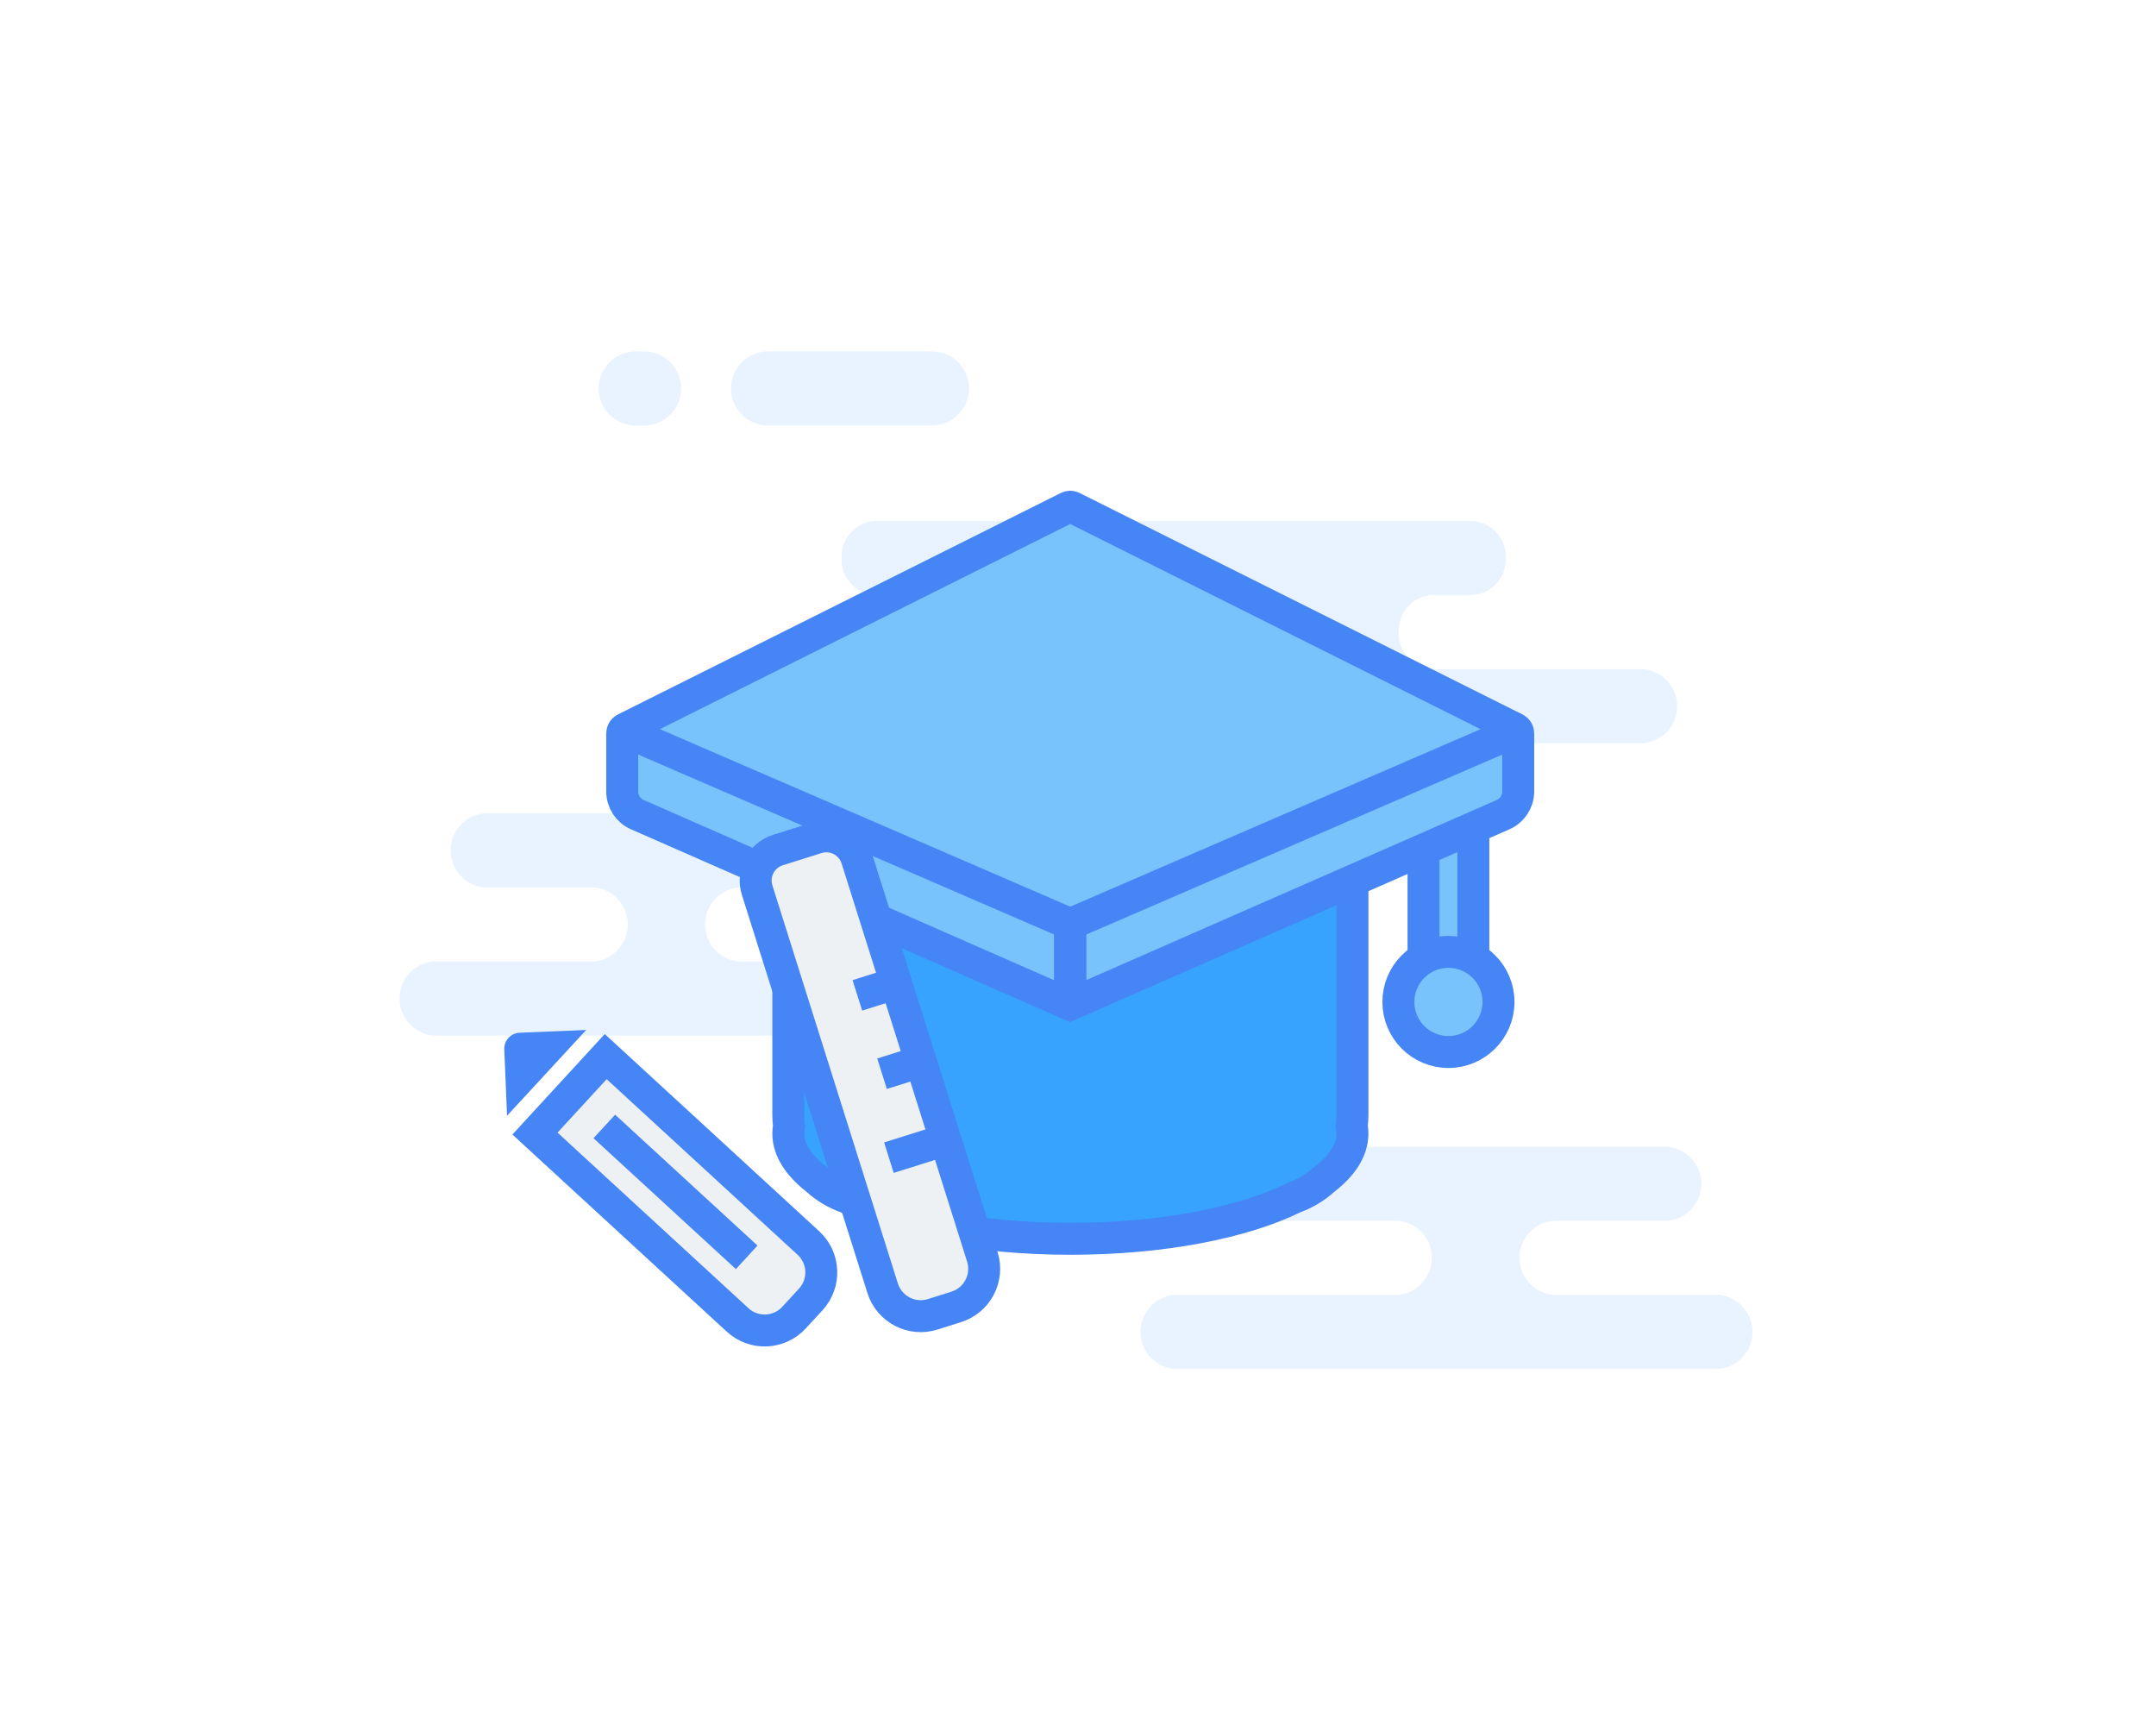
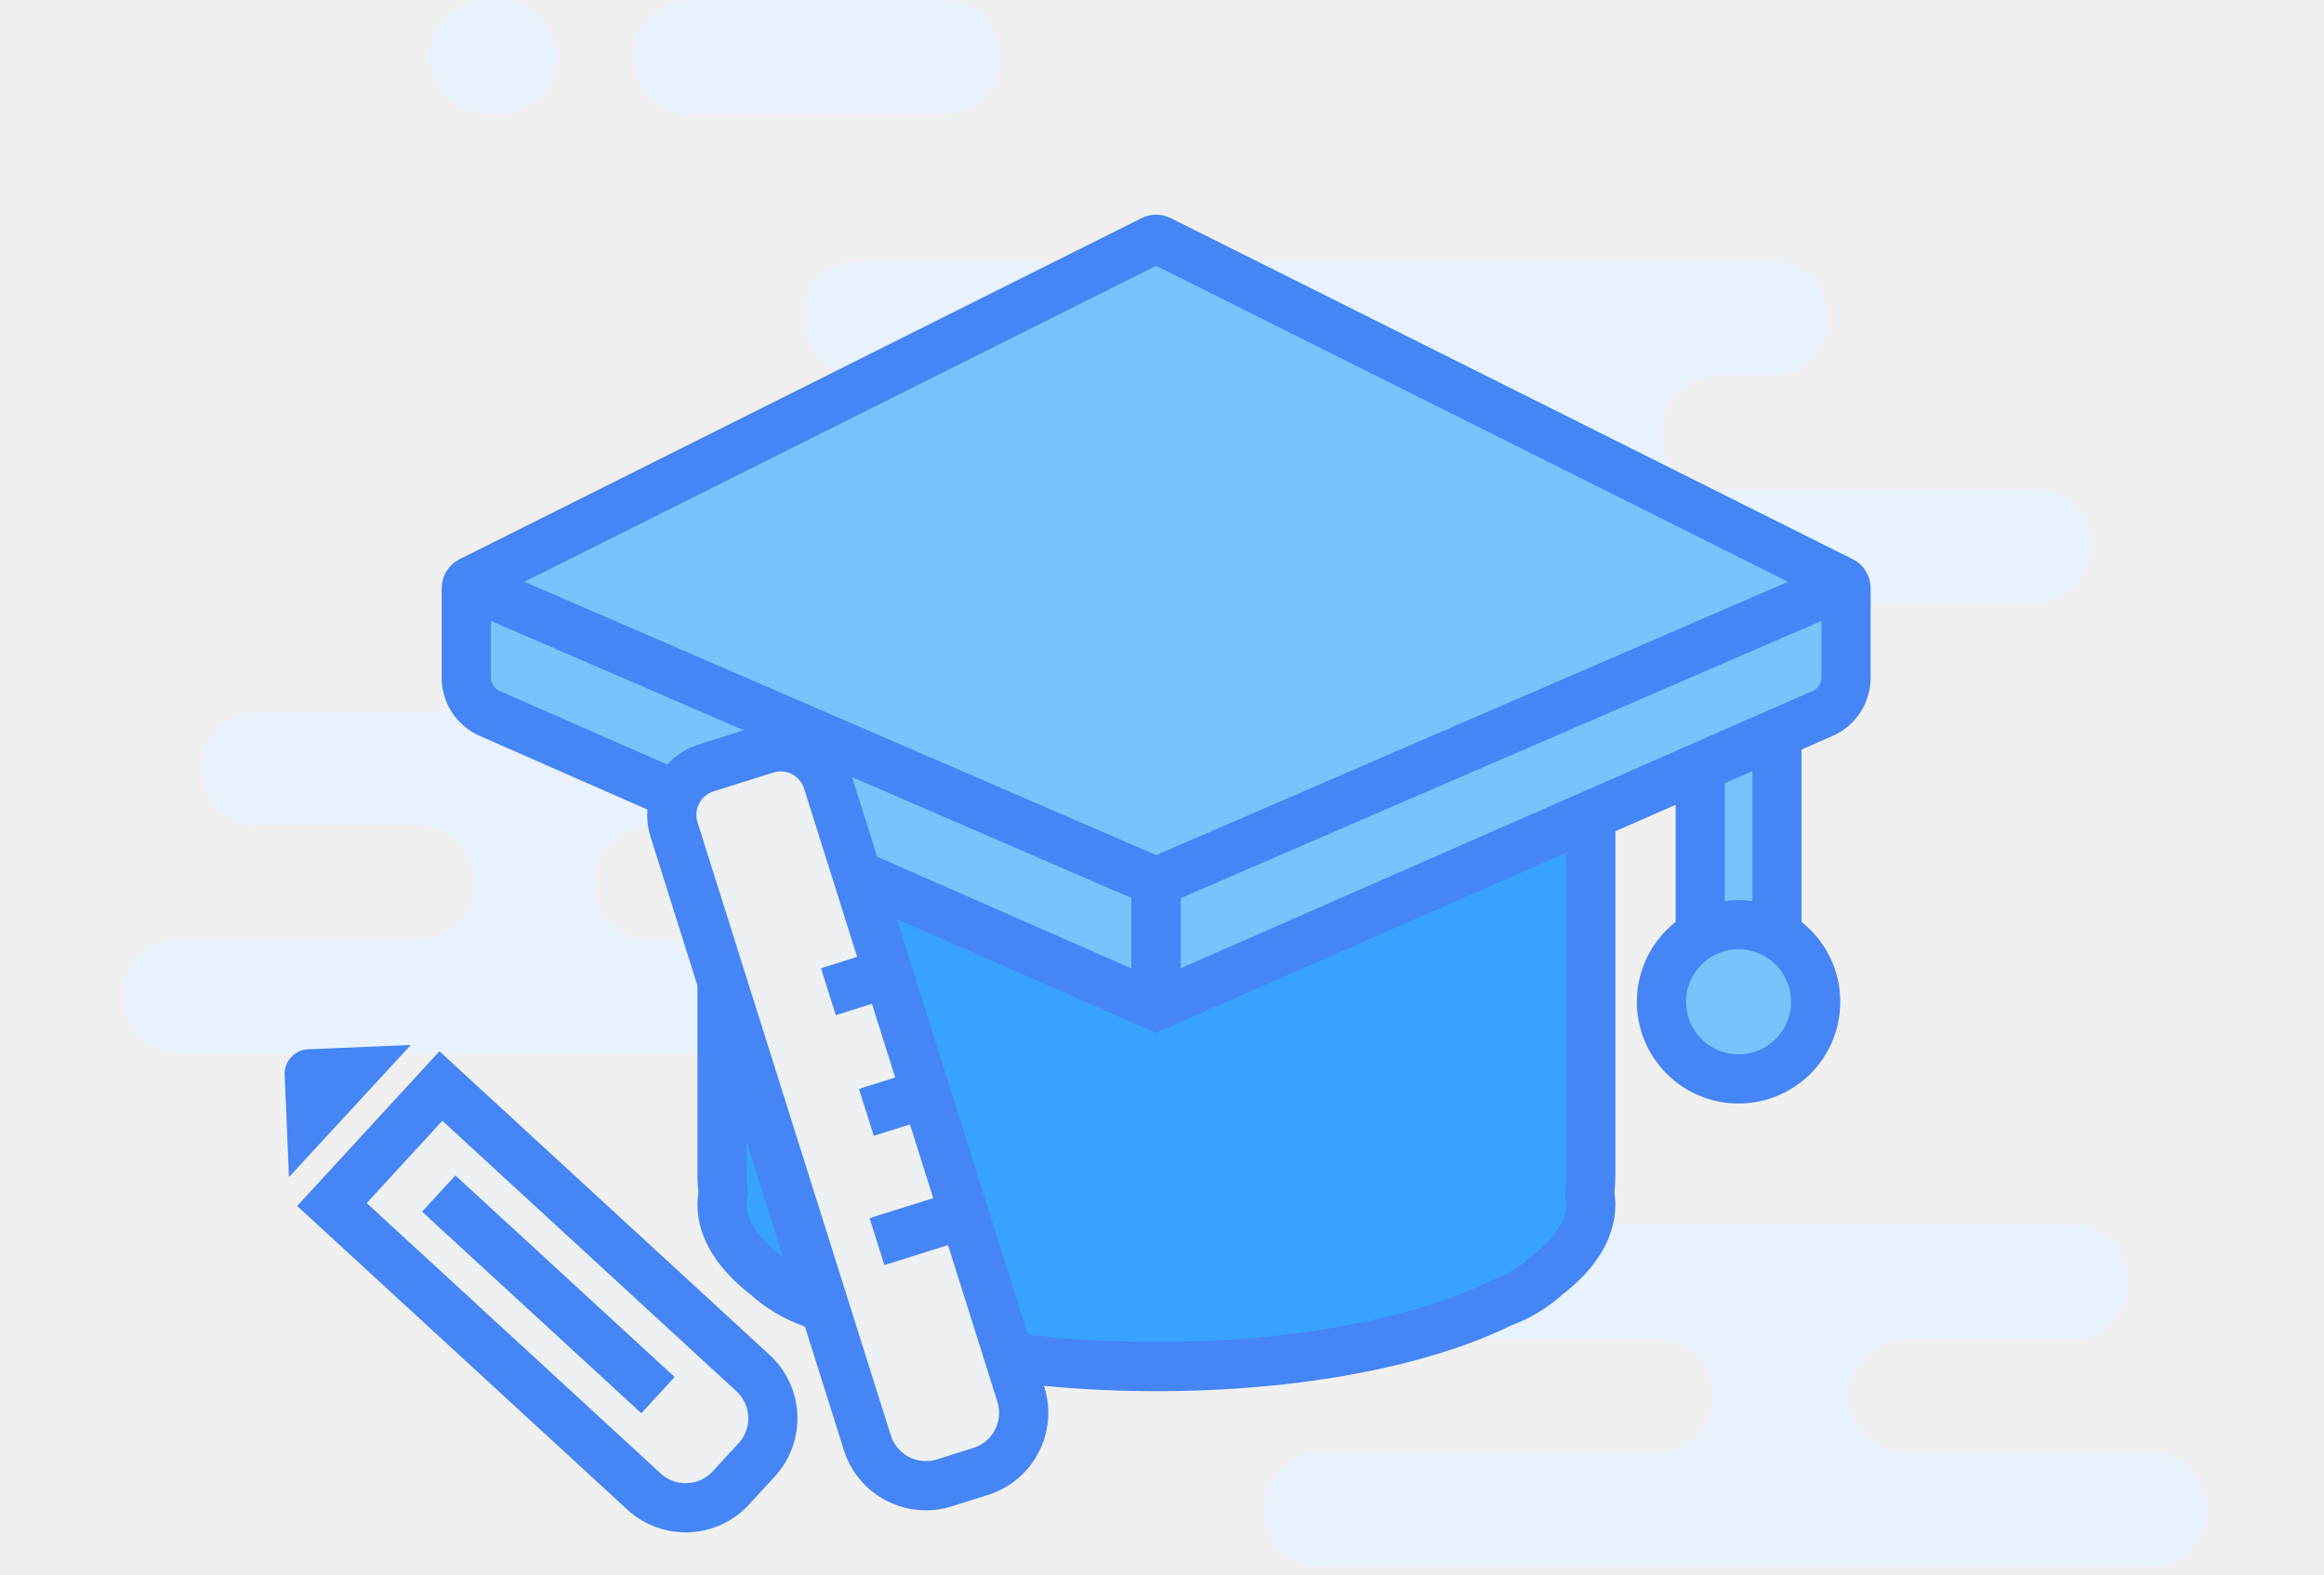
- <svg xmlns="http://www.w3.org/2000/svg" width="270px" height="216px" viewBox="0 0 270 216" version="1.1">
-   <g id="Page-1" stroke="none" stroke-width="1" fill="none" fill-rule="evenodd">
-     <g id="项目列表" transform="translate(-540, -458)">
-       <g id="矩形" transform="translate(540, 458)">
-         <g id="学术研究">
-           <rect id="矩形" fill="#FFFFFF" x="0" y="0" width="270" height="216" />
-           <g id="资源-1" transform="translate(50, 44)">
-             <rect id="矩形" fill="#E9F3FF" x="24.97" y="0" width="10.33" height="9.28" rx="4.64" />
-             <rect id="矩形" fill="#E9F3FF" x="41.54" y="0" width="29.81" height="9.28" rx="4.64" />
-             <path d="M155.89,39.79 L129.37,39.79 C126.935,39.655 125.062,37.586 125.17,35.15 C125.062,32.714 126.935,30.645 129.37,30.51 L134.37,30.51 C136.805,30.375 138.678,28.306 138.57,25.87 C138.678,23.436 136.803,21.369 134.37,21.24 L59.59,21.24 C57.157,21.369 55.282,23.436 55.39,25.87 C55.282,28.306 57.155,30.375 59.59,30.51 L107.16,30.51 C109.595,30.645 111.468,32.714 111.36,35.15 C111.468,37.586 109.595,39.655 107.16,39.79 L91,39.79 C88.626,40.037 86.822,42.038 86.822,44.425 C86.822,46.812 88.626,48.813 91,49.06 L155.86,49.06 C158.234,48.813 160.038,46.812 160.038,44.425 C160.038,42.038 158.234,40.037 155.86,39.79 L155.89,39.79 Z" id="路径" fill="#E9F3FF" />
-             <path d="M78.88,57.85 L10.61,57.85 C8.236,58.097 6.432,60.098 6.432,62.485 C6.432,64.872 8.236,66.873 10.61,67.12 L24.39,67.12 C26.786,67.343 28.619,69.353 28.619,71.76 C28.619,74.167 26.786,76.177 24.39,76.4 L4.2,76.4 C1.826,76.647 0.022,78.648 0.022,81.035 C0.022,83.422 1.826,85.423 4.2,85.67 L72.48,85.67 C74.854,85.423 76.658,83.422 76.658,81.035 C76.658,78.648 74.854,76.647 72.48,76.4 L42.53,76.4 C40.134,76.177 38.301,74.167 38.301,71.76 C38.301,69.353 40.134,67.343 42.53,67.12 L78.88,67.12 C81.254,66.873 83.058,64.872 83.058,62.485 C83.058,60.098 81.254,58.097 78.88,57.85 Z" id="路径" fill="#E9F3FF" />
-             <path d="M165.3,118.14 L144.52,118.14 C142.124,117.917 140.291,115.907 140.291,113.5 C140.291,111.093 142.124,109.083 144.52,108.86 L158.89,108.86 C161.264,108.613 163.068,106.612 163.068,104.225 C163.068,101.838 161.264,99.837 158.89,99.59 L90.61,99.59 C88.236,99.837 86.432,101.838 86.432,104.225 C86.432,106.612 88.236,108.613 90.61,108.86 L125.08,108.86 C127.476,109.083 129.309,111.093 129.309,113.5 C129.309,115.907 127.476,117.917 125.08,118.14 L97,118.14 C94.626,118.387 92.822,120.388 92.822,122.775 C92.822,125.162 94.626,127.163 97,127.41 L165.3,127.41 C167.674,127.163 169.478,125.162 169.478,122.775 C169.478,120.388 167.674,118.387 165.3,118.14 Z" id="路径" fill="#E9F3FF" />
-             <rect id="矩形" stroke="#4585F5" stroke-width="4" fill="#79C3FD" x="128.27" y="57.84" width="6.24" height="23.62" rx="3.12" />
-             <circle id="椭圆形" stroke="#4585F5" stroke-width="4" fill="#79C3FD" cx="131.39" cy="81.46" r="6.27" />
-             <path d="M48.72,66.29 L48.72,95.65 C48.725,96.101 48.755,96.552 48.81,97 C48.755,97.304 48.725,97.611 48.72,97.92 C48.72,99.99 50.01,101.92 52.3,103.71 C53.373,104.69 54.631,105.444 56,105.93 C62.45,109.09 72.62,111.12 84.06,111.12 C95.5,111.12 105.67,109.12 112.12,105.93 C113.476,105.441 114.723,104.69 115.79,103.72 C118.08,101.97 119.37,100 119.37,97.93 C119.365,97.621 119.335,97.314 119.28,97.01 C119.335,96.559 119.365,96.105 119.37,95.65 L119.37,66.29" id="路径" stroke="#4585F5" stroke-width="4" fill="#37A3FE" />
-             <path d="M84.31,19.52 L139.79,47.26 C140.001,47.372 140.132,47.591 140.13,47.83 L140.13,55.15 C140.112,56.385 139.378,57.497 138.25,58 L84,81.8 L29.8,58 C28.658,57.491 27.922,56.36 27.92,55.11 L27.92,47.83 C27.918,47.591 28.049,47.372 28.26,47.26 L83.74,19.52 C83.92,19.431 84.13,19.431 84.31,19.52 Z" id="路径" stroke="#4585F5" stroke-width="4" fill="#79C3FD" />
-             <polyline id="路径" stroke="#4585F5" stroke-width="4" fill="#79C3FD" points="140.14 47.44 84.03 71.71 84.03 71.71 27.92 47.44" />
-             <path d="M84.02,71.71 L84.02,81.8" id="路径" stroke="#4585F5" stroke-width="4" fill="#6CBAFE" />
-             <path d="M84.02,71.71 L84.02,81.8" id="路径" stroke="#4585F5" stroke-width="4" fill="#6CBAFE" />
-             <path d="M34.411,86.746 L37.501,86.746 C40.262,86.746 42.501,88.984 42.501,91.746 L42.501,126.226 L29.411,126.226 L29.411,91.746 C29.411,88.984 31.65,86.746 34.411,86.746 Z" id="路径" stroke="#4585F5" stroke-width="4" fill="#EDF1F4" transform="translate(35.95595, 106.4858) rotate(132.6) translate(-35.95595, -106.4858) " />
-             <path d="M13.5,95.71 L13.15,87.32 C13.148,86.264 13.966,85.389 15.02,85.32 L23.41,84.97" id="路径" fill="#4585F5" />
-             <path d="M25.68,97.05 L43.51,113.44" id="路径" stroke="#4585F5" stroke-width="4" fill="#EDF1F4" />
-             <path d="M57.524,60.258 L60.614,60.258 C63.375,60.258 65.614,62.496 65.614,65.258 L65.614,117.528 C65.614,119.737 63.823,121.528 61.614,121.528 L56.524,121.528 C54.315,121.528 52.524,119.737 52.524,117.528 L52.524,65.258 C52.524,62.496 54.763,60.258 57.524,60.258 Z" id="路径" stroke="#4585F5" stroke-width="4" fill="#EDF1F4" transform="translate(59.06906, 90.89262) rotate(162.5) translate(-59.06906, -90.89262) " />
-             <path d="M62.21,79.11 L57.37,80.64" id="路径" stroke="#4585F5" stroke-width="4" fill="#EDF1F4" />
-             <path d="M65.3,88.92 L60.46,90.45" id="路径" stroke="#4585F5" stroke-width="4" fill="#EDF1F4" />
-             <path d="M68.4,98.73 L61.32,100.96" id="路径" stroke="#4585F5" stroke-width="4" fill="#EDF1F4" />
-           </g>
-         </g>
-       </g>
+ <svg xmlns="http://www.w3.org/2000/svg" width="189px" height="128px" viewBox="0 0 189 128" version="1.1">
+   <g id="学术研究项目" stroke="none" stroke-width="1" fill="none" fill-rule="evenodd">
+     <g id="资源-1" transform="translate(10, 0)">
+       <rect id="矩形" fill="#E9F3FF" x="24.97" y="0" width="10.33" height="9.28" rx="4.64" />
+       <rect id="矩形" fill="#E9F3FF" x="41.54" y="0" width="29.81" height="9.28" rx="4.64" />
+       <path d="M155.89,39.79 L129.37,39.79 C126.935,39.655 125.062,37.586 125.17,35.15 C125.062,32.714 126.935,30.645 129.37,30.51 L134.37,30.51 C136.805,30.375 138.678,28.306 138.57,25.87 C138.678,23.436 136.803,21.369 134.37,21.24 L59.59,21.24 C57.157,21.369 55.282,23.436 55.39,25.87 C55.282,28.306 57.155,30.375 59.59,30.51 L107.16,30.51 C109.595,30.645 111.468,32.714 111.36,35.15 C111.468,37.586 109.595,39.655 107.16,39.79 L91,39.79 C88.626,40.037 86.822,42.038 86.822,44.425 C86.822,46.812 88.626,48.813 91,49.06 L155.86,49.06 C158.234,48.813 160.038,46.812 160.038,44.425 C160.038,42.038 158.234,40.037 155.86,39.79 L155.89,39.79 Z" id="路径" fill="#E9F3FF" />
+       <path d="M78.88,57.85 L10.61,57.85 C8.236,58.097 6.432,60.098 6.432,62.485 C6.432,64.872 8.236,66.873 10.61,67.12 L24.39,67.12 C26.786,67.343 28.619,69.353 28.619,71.76 C28.619,74.167 26.786,76.177 24.39,76.4 L4.2,76.4 C1.826,76.647 0.022,78.648 0.022,81.035 C0.022,83.422 1.826,85.423 4.2,85.67 L72.48,85.67 C74.854,85.423 76.658,83.422 76.658,81.035 C76.658,78.648 74.854,76.647 72.48,76.4 L42.53,76.4 C40.134,76.177 38.301,74.167 38.301,71.76 C38.301,69.353 40.134,67.343 42.53,67.12 L78.88,67.12 C81.254,66.873 83.058,64.872 83.058,62.485 C83.058,60.098 81.254,58.097 78.88,57.85 Z" id="路径" fill="#E9F3FF" />
+       <path d="M165.3,118.14 L144.52,118.14 C142.124,117.917 140.291,115.907 140.291,113.5 C140.291,111.093 142.124,109.083 144.52,108.86 L158.89,108.86 C161.264,108.613 163.068,106.612 163.068,104.225 C163.068,101.838 161.264,99.837 158.89,99.59 L90.61,99.59 C88.236,99.837 86.432,101.838 86.432,104.225 C86.432,106.612 88.236,108.613 90.61,108.86 L125.08,108.86 C127.476,109.083 129.309,111.093 129.309,113.5 C129.309,115.907 127.476,117.917 125.08,118.14 L97,118.14 C94.626,118.387 92.822,120.388 92.822,122.775 C92.822,125.162 94.626,127.163 97,127.41 L165.3,127.41 C167.674,127.163 169.478,125.162 169.478,122.775 C169.478,120.388 167.674,118.387 165.3,118.14 Z" id="路径" fill="#E9F3FF" />
+       <rect id="矩形" stroke="#4585F5" stroke-width="4" fill="#79C3FD" x="128.27" y="57.84" width="6.24" height="23.62" rx="3.12" />
+       <circle id="椭圆形" stroke="#4585F5" stroke-width="4" fill="#79C3FD" cx="131.39" cy="81.46" r="6.27" />
+       <path d="M48.72,66.29 L48.72,95.65 C48.725,96.101 48.755,96.552 48.81,97 C48.755,97.304 48.725,97.611 48.72,97.92 C48.72,99.99 50.01,101.92 52.3,103.71 C53.373,104.69 54.631,105.444 56,105.93 C62.45,109.09 72.62,111.12 84.06,111.12 C95.5,111.12 105.67,109.12 112.12,105.93 C113.476,105.441 114.723,104.69 115.79,103.72 C118.08,101.97 119.37,100 119.37,97.93 C119.365,97.621 119.335,97.314 119.28,97.01 C119.335,96.559 119.365,96.105 119.37,95.65 L119.37,66.29" id="路径" stroke="#4585F5" stroke-width="4" fill="#37A3FE" />
+       <path d="M84.31,19.52 L139.79,47.26 C140.001,47.372 140.132,47.591 140.13,47.83 L140.13,55.15 C140.112,56.385 139.378,57.497 138.25,58 L84,81.8 L29.8,58 C28.658,57.491 27.922,56.36 27.92,55.11 L27.92,47.83 C27.918,47.591 28.049,47.372 28.26,47.26 L83.74,19.52 C83.92,19.431 84.13,19.431 84.31,19.52 Z" id="路径" stroke="#4585F5" stroke-width="4" fill="#79C3FD" />
+       <polyline id="路径" stroke="#4585F5" stroke-width="4" fill="#79C3FD" points="140.14 47.44 84.03 71.71 84.03 71.71 27.92 47.44" />
+       <path d="M84.02,71.71 L84.02,81.8" id="路径" stroke="#4585F5" stroke-width="4" fill="#6CBAFE" />
+       <path d="M84.02,71.71 L84.02,81.8" id="路径" stroke="#4585F5" stroke-width="4" fill="#6CBAFE" />
+       <path d="M34.411,86.746 L37.501,86.746 C40.262,86.746 42.501,88.984 42.501,91.746 L42.501,126.226 L29.411,126.226 L29.411,91.746 C29.411,88.984 31.65,86.746 34.411,86.746 Z" id="路径" stroke="#4585F5" stroke-width="4" fill="#EDF1F4" transform="translate(35.95595, 106.4858) rotate(132.6) translate(-35.95595, -106.4858) " />
+       <path d="M13.5,95.71 L13.15,87.32 C13.148,86.264 13.966,85.389 15.02,85.32 L23.41,84.97" id="路径" fill="#4585F5" />
+       <path d="M25.68,97.05 L43.51,113.44" id="路径" stroke="#4585F5" stroke-width="4" fill="#EDF1F4" />
+       <path d="M57.524,60.258 L60.614,60.258 C63.375,60.258 65.614,62.496 65.614,65.258 L65.614,117.528 C65.614,119.737 63.823,121.528 61.614,121.528 L56.524,121.528 C54.315,121.528 52.524,119.737 52.524,117.528 L52.524,65.258 C52.524,62.496 54.763,60.258 57.524,60.258 Z" id="路径" stroke="#4585F5" stroke-width="4" fill="#EDF1F4" transform="translate(59.06906, 90.89262) rotate(162.5) translate(-59.06906, -90.89262) " />
+       <path d="M62.21,79.11 L57.37,80.64" id="路径" stroke="#4585F5" stroke-width="4" fill="#EDF1F4" />
+       <path d="M65.3,88.92 L60.46,90.45" id="路径" stroke="#4585F5" stroke-width="4" fill="#EDF1F4" />
+       <path d="M68.4,98.73 L61.32,100.96" id="路径" stroke="#4585F5" stroke-width="4" fill="#EDF1F4" />
    </g>
  </g>
</svg>
